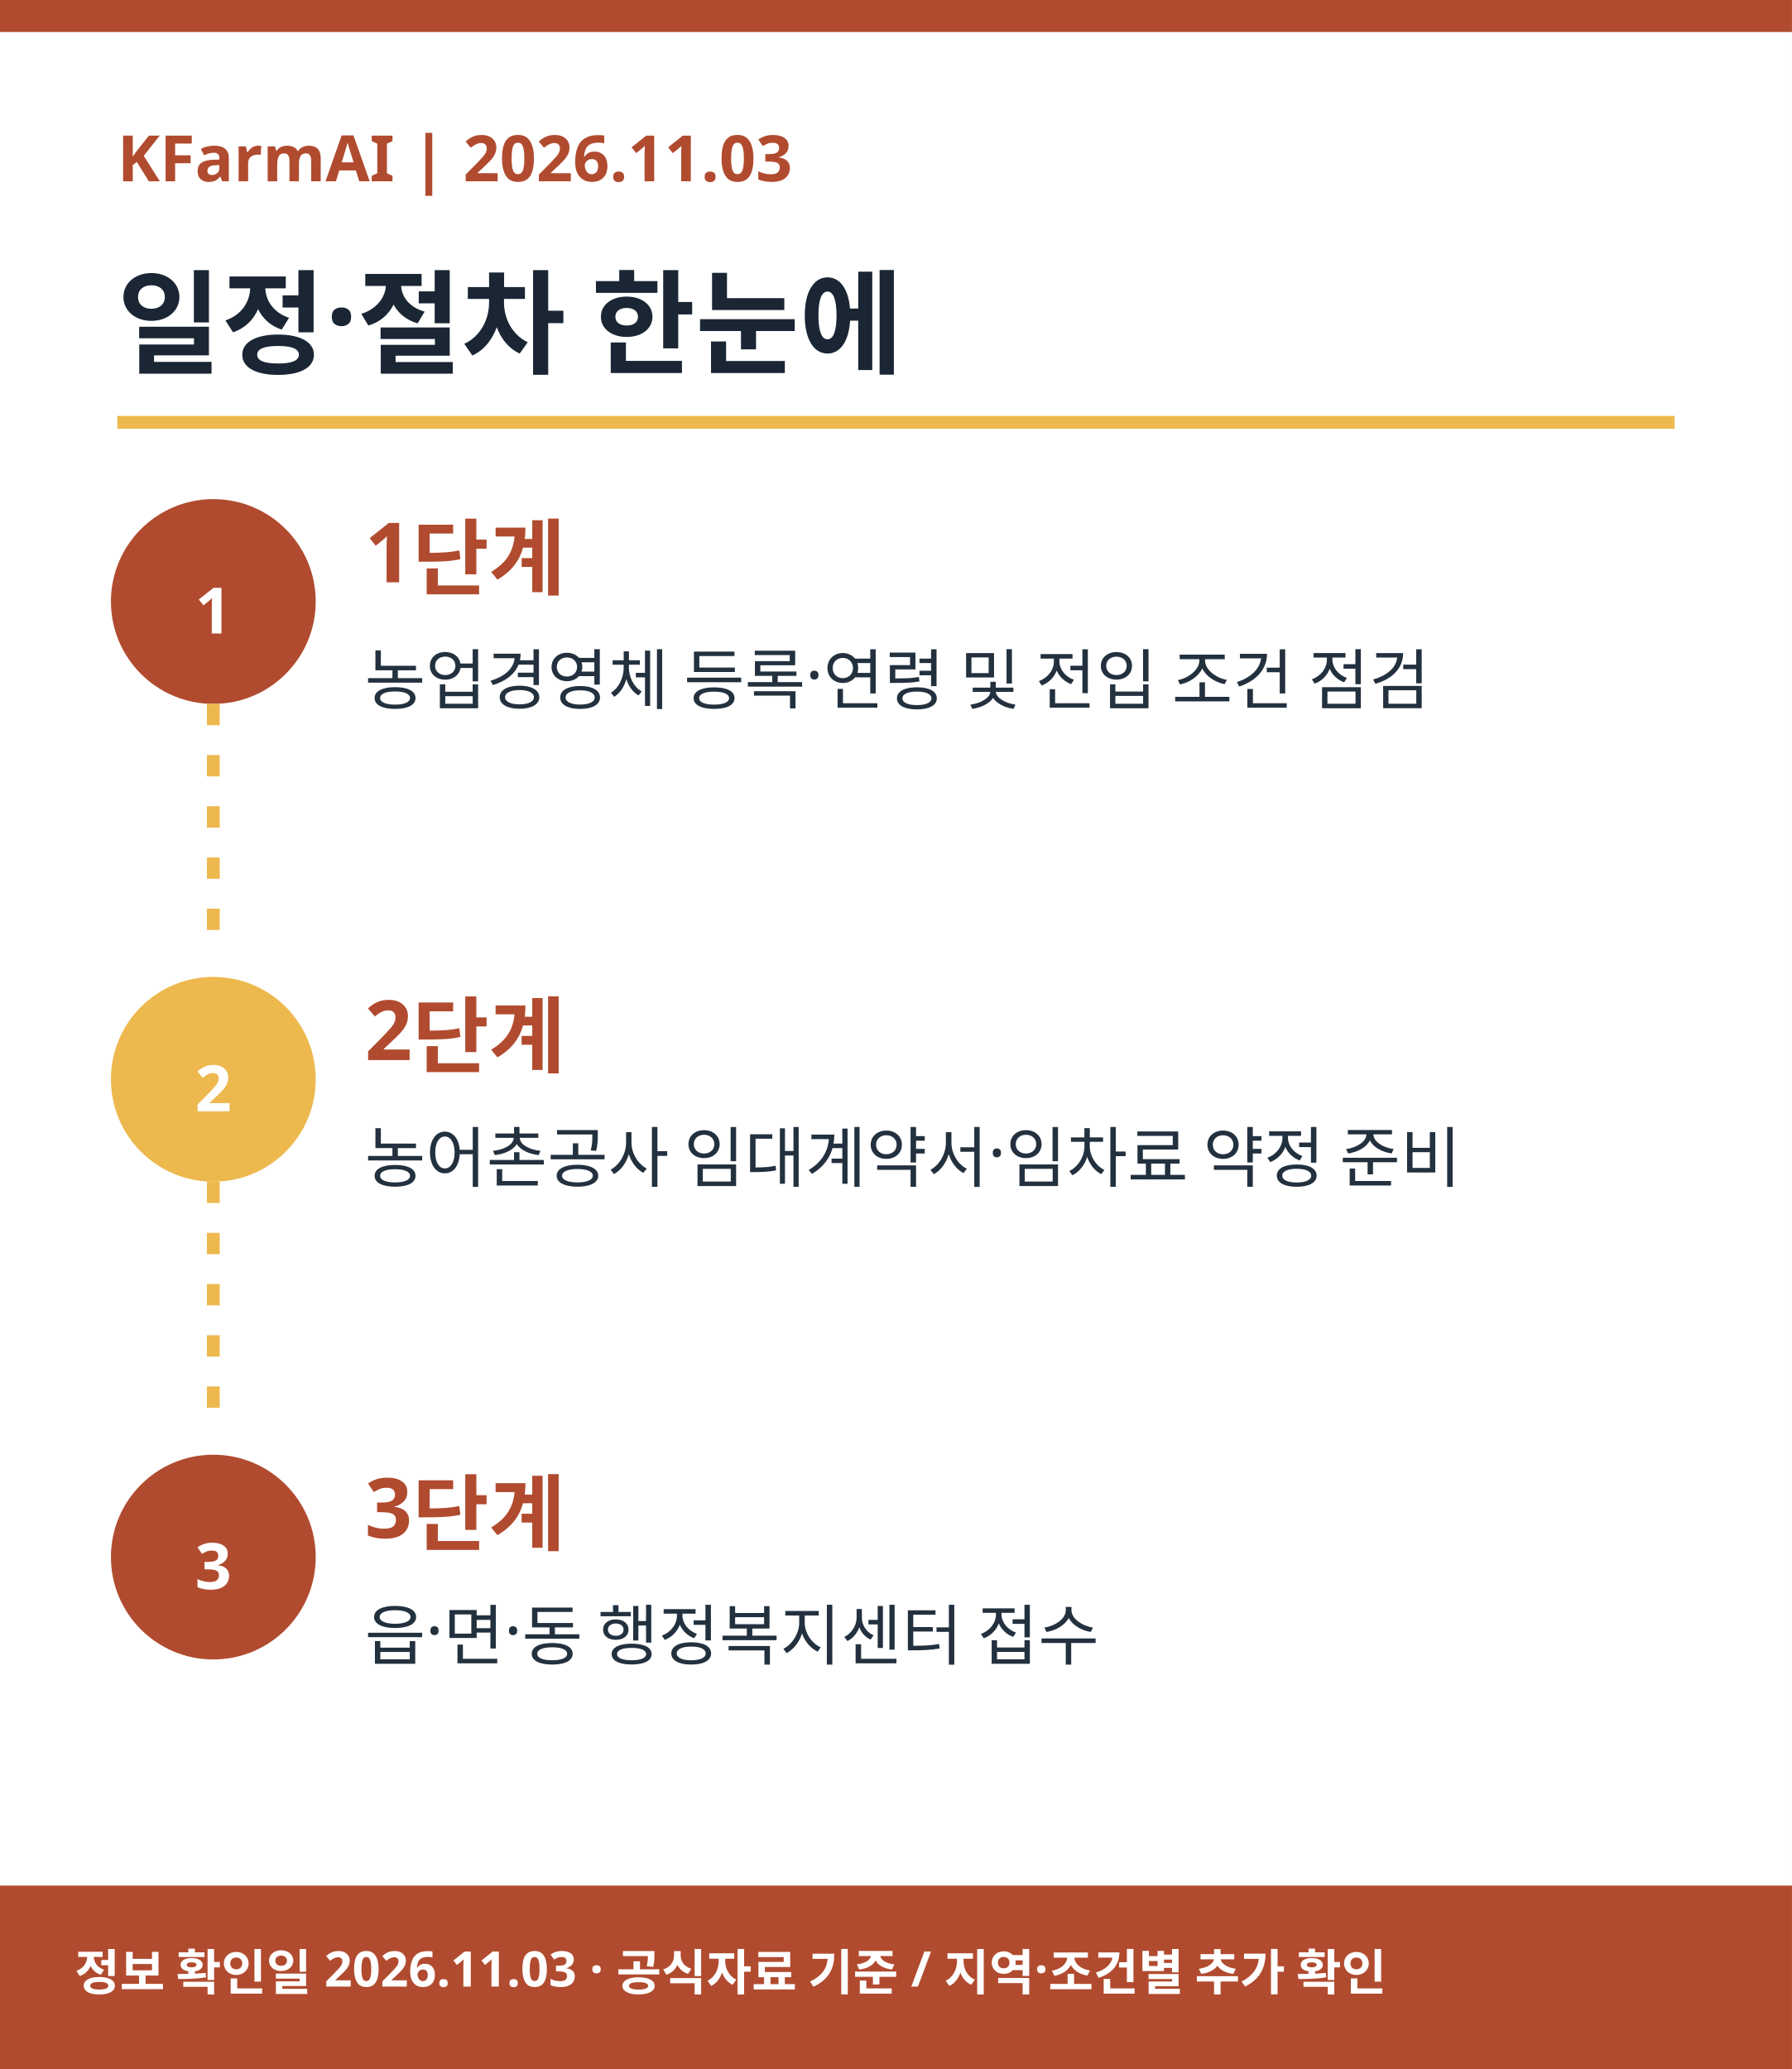
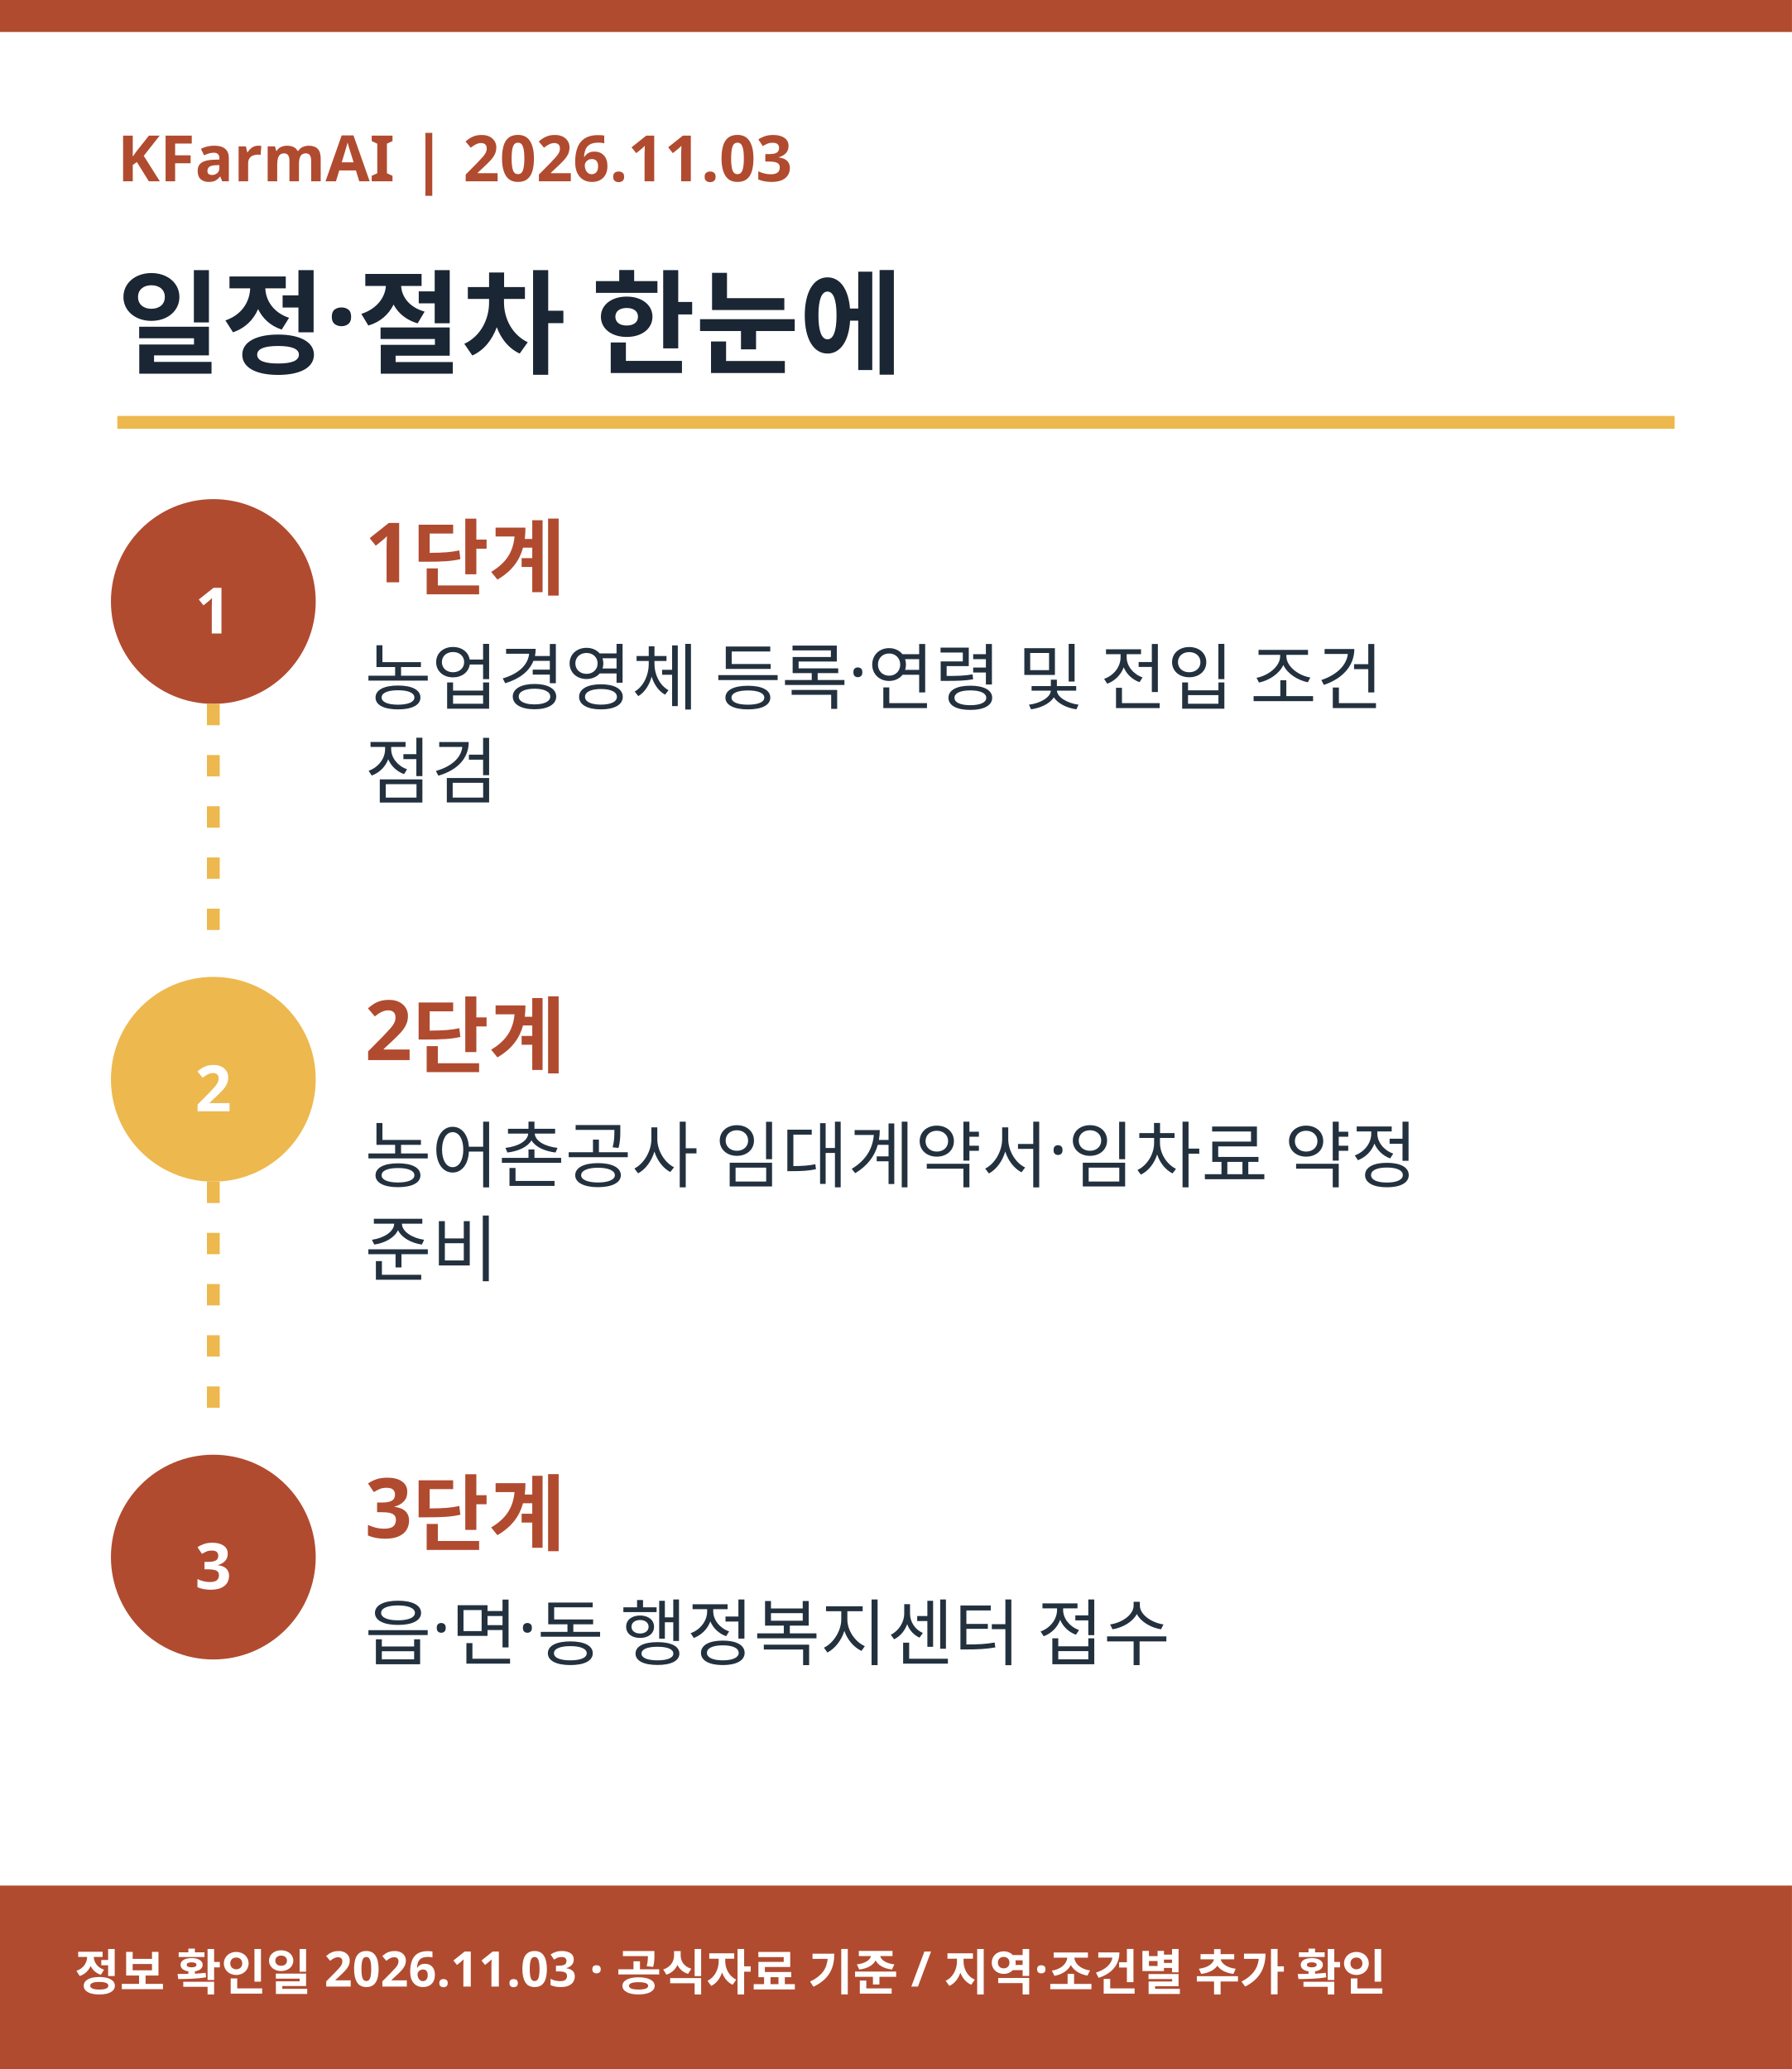
<svg xmlns="http://www.w3.org/2000/svg" width="840" height="970" viewBox="0 0 840 970" role="img" aria-label="순천 청년농·귀농인 농지임대료 70% 지원, 자격·서류·신청 방법 일정·절차 한눈에">
  <rect width="840" height="970" fill="#fff" />
  <rect width="840" height="15" fill="#b14b2f" />
  <text x="55" y="85" fill="#b14b2f" font-family="sans-serif" font-size="30" font-weight="700">KFarmAI  |  2026.11.03</text>
  <text x="55" y="171" fill="#1A2634" font-family="sans-serif" font-size="53" font-weight="800">일정·절차 한눈에</text>
  <path d="M55 198H785" stroke="#edb84e" stroke-width="6" />
  <circle cx="100" cy="282" r="48" fill="#b14b2f" />
  <text x="100" y="297" fill="#fff" font-family="sans-serif" font-size="30" font-weight="800" text-anchor="middle">1</text>
  <text x="171" y="273" font-family="sans-serif" fill="#b14b2f" font-size="39" font-weight="800">1단계</text>
-   <text x="171" y="330" font-family="sans-serif" fill="#23313F" font-size="31">농업경영체 등록·연령 및 전입 조건 점검</text>
+   <text x="171" y="330" font-family="sans-serif" fill="#23313F" font-size="34">
+     <tspan x="171" dy="0">농업경영체 등록·연령 및 전입 조건</tspan>
+     <tspan x="171" dy="44">점검</tspan>
+   </text>
  <path d="M100 330V444" stroke="#edb84e" stroke-width="6" stroke-dasharray="10 14" />
  <circle cx="100" cy="506" r="48" fill="#edb84e" />
  <text x="100" y="521" fill="#fff" font-family="sans-serif" font-size="30" font-weight="800" text-anchor="middle">2</text>
  <text x="171" y="497" font-family="sans-serif" fill="#b14b2f" font-size="39" font-weight="800">2단계</text>
-   <text x="171" y="554" font-family="sans-serif" fill="#23313F" font-size="31">농어촌공사 임대계약서·임차료 약정 준비</text>
+   <text x="171" y="554" font-family="sans-serif" fill="#23313F" font-size="34">
+     <tspan x="171" dy="0">농어촌공사 임대계약서·임차료 약정</tspan>
+     <tspan x="171" dy="44">준비</tspan>
+   </text>
  <path d="M100 554V668" stroke="#edb84e" stroke-width="6" stroke-dasharray="10 14" />
  <circle cx="100" cy="730" r="48" fill="#b14b2f" />
  <text x="100" y="745" fill="#fff" font-family="sans-serif" font-size="30" font-weight="800" text-anchor="middle">3</text>
  <text x="171" y="721" font-family="sans-serif" fill="#b14b2f" font-size="39" font-weight="800">3단계</text>
-   <text x="171" y="778" font-family="sans-serif" fill="#23313F" font-size="31">읍·면·동 행정복지센터 접수</text>
+   <text x="171" y="778" font-family="sans-serif" fill="#23313F" font-size="34">읍·면·동 행정복지센터 접수</text>
  <rect x="0" y="884" width="840" height="86" fill="#b14b2f" />
  <text x="35" y="933" fill="#fff" font-family="sans-serif" font-size="23" font-weight="600">정보 확인일 2026.11.03  ·  공식자료 기준 / 지역·조건별 추가 확인</text>
</svg>
